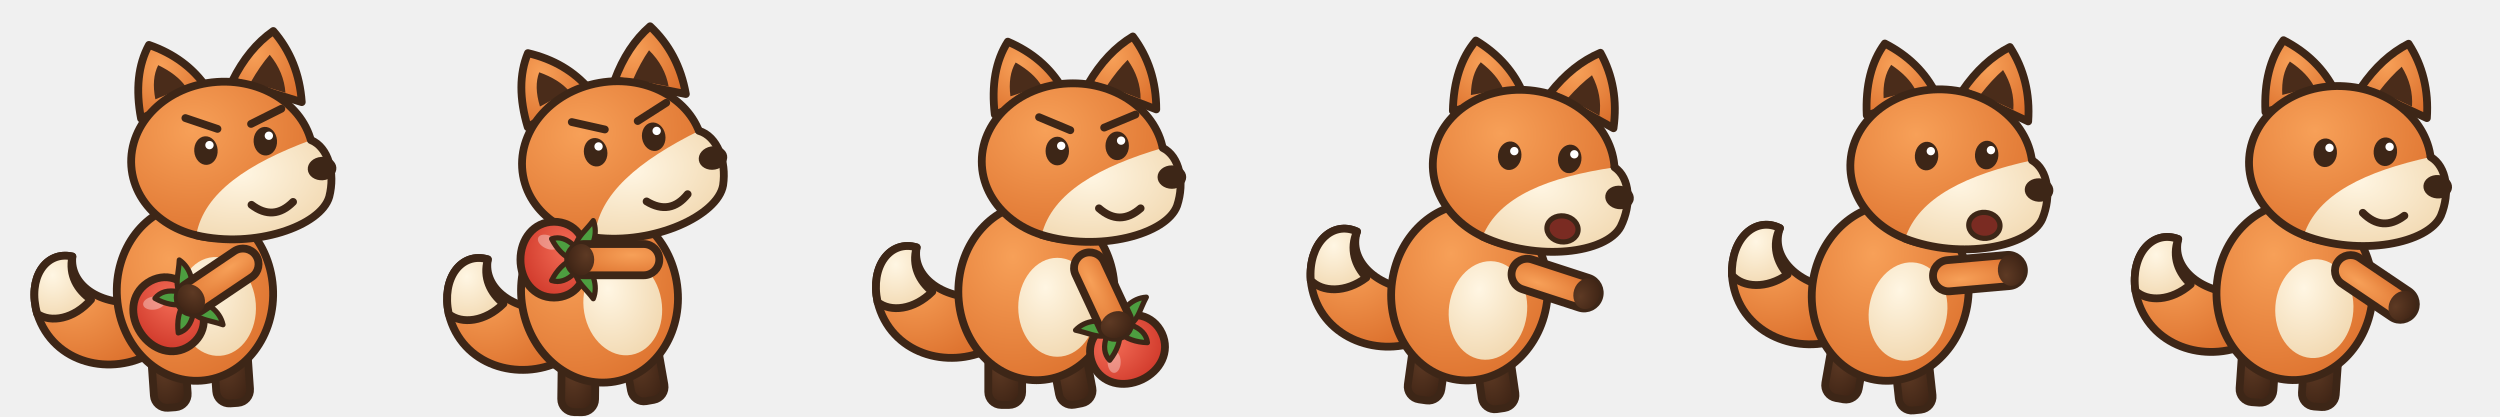
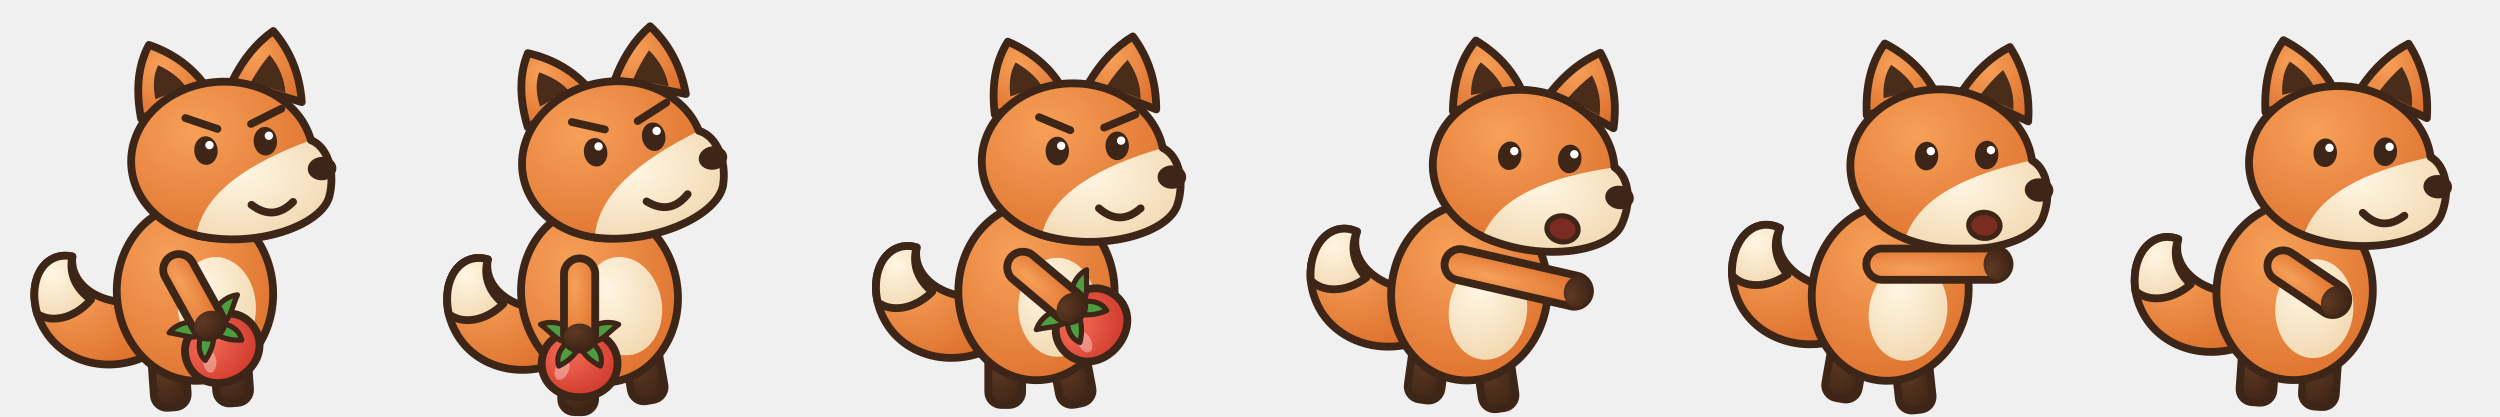
<svg xmlns="http://www.w3.org/2000/svg" width="960" height="160" viewBox="0 0 960 160">
  <defs>
    <radialGradient id="fur" cx="0.35" cy="0.3" r="0.9">
      <stop offset="0" stop-color="#F7A058" />
      <stop offset="1" stop-color="#D96B28" />
    </radialGradient>
    <radialGradient id="cream" cx="0.35" cy="0.3" r="0.9">
      <stop offset="0" stop-color="#FFF6E3" />
      <stop offset="1" stop-color="#EFD3A8" />
    </radialGradient>
    <radialGradient id="dark" cx="0.35" cy="0.3" r="0.9">
      <stop offset="0" stop-color="#5E3A24" />
      <stop offset="1" stop-color="#3A2113" />
    </radialGradient>
    <radialGradient id="tomato" cx="0.35" cy="0.3" r="0.9">
      <stop offset="0" stop-color="#F26B55" />
      <stop offset="1" stop-color="#C92F22" />
    </radialGradient>
  </defs>
  <g transform="translate(0 0)">
    <g transform="translate(0 -0.0) rotate(-4.0 80.0 157.0)" stroke="#3D2617" stroke-width="3" stroke-linejoin="round" stroke-linecap="round">
      <g transform="rotate(0.0 56 128)">
        <path d="M60 134 C44 142 22 136 17 116 C14 102 22 92 32 95 C30 106 42 116 60 114 Z" fill="url(#fur)" />
        <path d="M17 116 C14 102 22 92 32 95 C30 102 33 108 38 112 C31 119 22 120 17 116 Z" fill="url(#cream)" />
      </g>
      <g transform="translate(0 -0.0) rotate(-0.0 66.0 134.0)">
        <rect x="59.5" y="134.0" width="13" height="21.5" rx="5" fill="url(#dark)" />
      </g>
      <g transform="translate(0 -0.0) rotate(-0.0 90.0 134.0)">
        <rect x="83.5" y="134.0" width="13" height="21.5" rx="5" fill="url(#dark)" />
      </g>
-       <g transform="rotate(10.0 64.0 102.0)">
-         <rect x="58.0" y="97.0" width="12" height="35.0" rx="6" fill="url(#fur)" />
-         <ellipse cx="64.0" cy="127.0" rx="6" ry="5" fill="url(#dark)" stroke="none" />
+       <g transform="rotate(10.0 100.0 102.0)">
+         <rect x="94.0" y="97.0" width="12" height="35.0" rx="6" fill="url(#fur)" />
+         <ellipse cx="100.0" cy="127.0" rx="6" ry="5" fill="url(#dark)" stroke="none" />
      </g>
      <ellipse cx="78" cy="112.0" rx="30.0" ry="34.0" fill="url(#fur)" />
      <ellipse cx="86" cy="118.0" rx="15" ry="19.0" fill="url(#cream)" stroke="none" />
      <g transform="translate(0 0.0) rotate(0.0 84 90)">
        <path d="M62 44 Q60 27 67 16 Q81 22 88 34 Z" fill="url(#fur)" />
        <path d="M68 37 Q67 29 70 24 Q77 28 80 33 Z" fill="#4A2C1A" stroke="none" />
        <path d="M98 32 Q105 20 115 14 Q124 26 124 42 Z" fill="url(#fur)" />
        <path d="M105 33 Q109 27 113 23 Q118 30 118 38 Z" fill="#4A2C1A" stroke="none" />
        <ellipse cx="92" cy="62" rx="35" ry="30" fill="url(#fur)" />
        <path d="M126.5 56.8 C133 60 135 70 132 79 C128 90 102 97 80 90.2 C84 74 102 64 126.5 56.8 Z" fill="url(#cream)" stroke="none" />
        <path d="M126.5 56.8 C133 60 135 70 132 79 C128 90 102 97 80 90.2" fill="none" />
        <ellipse cx="130" cy="68" rx="5.5" ry="4.5" fill="#3D2617" stroke="none" />
        <ellipse cx="86.0" cy="58.0" rx="4.5" ry="5.5" fill="#3D2617" stroke="none" />
        <circle cx="87.5" cy="56.0" r="1.6" fill="#FFFFFF" stroke="none" />
        <ellipse cx="109.0" cy="56.0" rx="4.5" ry="5.5" fill="#3D2617" stroke="none" />
        <circle cx="110.5" cy="54.0" r="1.6" fill="#FFFFFF" stroke="none" />
        <path d="M79 45 L91 50 M104 49 L116 44" fill="none" />
        <path d="M102 80 q8 7 16 0" fill="none" />
      </g>
-       <g transform="rotate(60.0 98.0 102.0)">
-         <g transform="translate(80.08 117.28) scale(0.56)" stroke-width="5.36">
+       <g transform="rotate(-25.0 72.0 102.0)">
+         <g transform="translate(54.08 117.28) scale(0.56)" stroke-width="5.36">
          <path d="M32 16 C46 12 58 22 58 36 C58 50 46 59 32 59 C18 59 6 50 6 36 C6 22 18 12 32 16 Z" fill="url(#tomato)" />
          <ellipse cx="20" cy="40" rx="4.5" ry="7.5" fill="#FFFFFF" fill-opacity="0.35" stroke="none" transform="rotate(25 20 40)" />
        </g>
-         <g transform="translate(66.0 109.36) scale(1.0)" stroke-width="2.0">
+         <g transform="translate(40.0 109.36) scale(1.0)" stroke-width="2.0">
          <path d="M32 18 C28 13 22 11 17 13 C21 16 23 19 27 20 C24 23 23 26 24 29 C28 27 31 24 32 21 C33 24 36 27 40 29 C41 26 40 23 37 20 C41 19 43 16 47 13 C42 11 36 13 32 18 Z" fill="#4D9E40" />
        </g>
-         <rect x="92.0" y="97.0" width="12" height="35.0" rx="6" fill="url(#fur)" />
-         <ellipse cx="98.0" cy="127.0" rx="6" ry="5" fill="url(#dark)" stroke="none" />
+         <rect x="66.0" y="97.0" width="12" height="35.0" rx="6" fill="url(#fur)" />
+         <ellipse cx="72.0" cy="127.0" rx="6" ry="5" fill="url(#dark)" stroke="none" />
      </g>
    </g>
  </g>
  <g transform="translate(160 0)">
    <g transform="translate(0 -0.0) rotate(-10.0 80.0 157.0)" stroke="#3D2617" stroke-width="3" stroke-linejoin="round" stroke-linecap="round">
      <g transform="rotate(10.0 56 128)">
        <path d="M60 134 C44 142 22 136 17 116 C14 102 22 92 32 95 C30 106 42 116 60 114 Z" fill="url(#fur)" />
        <path d="M17 116 C14 102 22 92 32 95 C30 102 33 108 38 112 C31 119 22 120 17 116 Z" fill="url(#cream)" />
      </g>
      <g transform="translate(0 -0.0) rotate(10.72 66.0 134.0)">
        <rect x="59.5" y="134.0" width="13" height="21.5" rx="5" fill="url(#dark)" />
      </g>
      <g transform="translate(0 -0.0) rotate(-0.0 90.0 134.0)">
        <rect x="83.5" y="134.0" width="13" height="21.5" rx="5" fill="url(#dark)" />
      </g>
-       <g transform="rotate(10.0 64.0 102.0)">
-         <rect x="58.0" y="97.0" width="12" height="35.0" rx="6" fill="url(#fur)" />
-         <ellipse cx="64.0" cy="127.0" rx="6" ry="5" fill="url(#dark)" stroke="none" />
+       <g transform="rotate(10.0 100.0 102.0)">
+         <rect x="94.0" y="97.0" width="12" height="35.0" rx="6" fill="url(#fur)" />
+         <ellipse cx="100.0" cy="127.0" rx="6" ry="5" fill="url(#dark)" stroke="none" />
      </g>
      <ellipse cx="78" cy="112.0" rx="30.0" ry="34.0" fill="url(#fur)" />
      <ellipse cx="86" cy="118.0" rx="15" ry="19.0" fill="url(#cream)" stroke="none" />
      <g transform="translate(0 0.0) rotate(0.0 84 90)">
        <path d="M62 44 Q60 27 67 16 Q81 22 88 34 Z" fill="url(#fur)" />
        <path d="M68 37 Q67 29 70 24 Q77 28 80 33 Z" fill="#4A2C1A" stroke="none" />
        <path d="M98 32 Q105 20 115 14 Q124 26 124 42 Z" fill="url(#fur)" />
        <path d="M105 33 Q109 27 113 23 Q118 30 118 38 Z" fill="#4A2C1A" stroke="none" />
        <ellipse cx="92" cy="62" rx="35" ry="30" fill="url(#fur)" />
        <path d="M126.5 56.8 C133 60 135 70 132 79 C128 90 102 97 80 90.2 C84 74 102 64 126.5 56.8 Z" fill="url(#cream)" stroke="none" />
        <path d="M126.5 56.8 C133 60 135 70 132 79 C128 90 102 97 80 90.2" fill="none" />
        <ellipse cx="130" cy="68" rx="5.5" ry="4.5" fill="#3D2617" stroke="none" />
        <ellipse cx="86.0" cy="58.0" rx="4.5" ry="5.5" fill="#3D2617" stroke="none" />
        <circle cx="87.5" cy="56.0" r="1.6" fill="#FFFFFF" stroke="none" />
        <ellipse cx="109.0" cy="56.0" rx="4.5" ry="5.5" fill="#3D2617" stroke="none" />
        <circle cx="110.5" cy="54.0" r="1.6" fill="#FFFFFF" stroke="none" />
        <path d="M79 45 L91 50 M104 49 L116 44" fill="none" />
        <path d="M102 80 q8 7 16 0" fill="none" />
      </g>
-       <g transform="rotate(100.0 98.0 102.0)">
-         <g transform="translate(80.08 117.28) scale(0.56)" stroke-width="5.36">
+       <g transform="rotate(10.0 72.0 102.0)">
+         <g transform="translate(54.08 117.28) scale(0.56)" stroke-width="5.36">
          <path d="M32 16 C46 12 58 22 58 36 C58 50 46 59 32 59 C18 59 6 50 6 36 C6 22 18 12 32 16 Z" fill="url(#tomato)" />
          <ellipse cx="20" cy="40" rx="4.5" ry="7.5" fill="#FFFFFF" fill-opacity="0.35" stroke="none" transform="rotate(25 20 40)" />
        </g>
-         <g transform="translate(66.0 109.36) scale(1.0)" stroke-width="2.0">
+         <g transform="translate(40.0 109.36) scale(1.0)" stroke-width="2.0">
          <path d="M32 18 C28 13 22 11 17 13 C21 16 23 19 27 20 C24 23 23 26 24 29 C28 27 31 24 32 21 C33 24 36 27 40 29 C41 26 40 23 37 20 C41 19 43 16 47 13 C42 11 36 13 32 18 Z" fill="#4D9E40" />
        </g>
-         <rect x="92.0" y="97.0" width="12" height="35.0" rx="6" fill="url(#fur)" />
-         <ellipse cx="98.0" cy="127.0" rx="6" ry="5" fill="url(#dark)" stroke="none" />
+         <rect x="66.0" y="97.0" width="12" height="35.0" rx="6" fill="url(#fur)" />
+         <ellipse cx="72.0" cy="127.0" rx="6" ry="5" fill="url(#dark)" stroke="none" />
      </g>
    </g>
  </g>
  <g transform="translate(320 0)">
    <g transform="translate(0 -0.0) rotate(0.0 80.0 157.0)" stroke="#3D2617" stroke-width="3" stroke-linejoin="round" stroke-linecap="round">
      <g transform="rotate(0.0 56 128)">
        <path d="M60 134 C44 142 22 136 17 116 C14 102 22 92 32 95 C30 106 42 116 60 114 Z" fill="url(#fur)" />
        <path d="M17 116 C14 102 22 92 32 95 C30 102 33 108 38 112 C31 119 22 120 17 116 Z" fill="url(#cream)" />
      </g>
      <g transform="translate(0 -0.0) rotate(-0.0 66.0 134.0)">
        <rect x="59.5" y="134.0" width="13" height="21.5" rx="5" fill="url(#dark)" />
      </g>
      <g transform="translate(0 -0.0) rotate(-10.72 90.0 134.0)">
        <rect x="83.5" y="134.0" width="13" height="21.5" rx="5" fill="url(#dark)" />
      </g>
-       <g transform="rotate(10.0 64.0 102.0)">
-         <rect x="58.0" y="97.0" width="12" height="35.0" rx="6" fill="url(#fur)" />
-         <ellipse cx="64.0" cy="127.0" rx="6" ry="5" fill="url(#dark)" stroke="none" />
+       <g transform="rotate(10.0 100.0 102.0)">
+         <rect x="94.0" y="97.0" width="12" height="35.0" rx="6" fill="url(#fur)" />
+         <ellipse cx="100.0" cy="127.0" rx="6" ry="5" fill="url(#dark)" stroke="none" />
      </g>
      <ellipse cx="78" cy="112.0" rx="30.0" ry="34.0" fill="url(#fur)" />
      <ellipse cx="86" cy="118.0" rx="15" ry="19.0" fill="url(#cream)" stroke="none" />
      <g transform="translate(0 0.0) rotate(0.0 84 90)">
        <path d="M62 44 Q60 27 67 16 Q81 22 88 34 Z" fill="url(#fur)" />
        <path d="M68 37 Q67 29 70 24 Q77 28 80 33 Z" fill="#4A2C1A" stroke="none" />
        <path d="M98 32 Q105 20 115 14 Q124 26 124 42 Z" fill="url(#fur)" />
        <path d="M105 33 Q109 27 113 23 Q118 30 118 38 Z" fill="#4A2C1A" stroke="none" />
        <ellipse cx="92" cy="62" rx="35" ry="30" fill="url(#fur)" />
        <path d="M126.5 56.8 C133 60 135 70 132 79 C128 90 102 97 80 90.2 C84 74 102 64 126.5 56.8 Z" fill="url(#cream)" stroke="none" />
        <path d="M126.5 56.8 C133 60 135 70 132 79 C128 90 102 97 80 90.2" fill="none" />
        <ellipse cx="130" cy="68" rx="5.5" ry="4.5" fill="#3D2617" stroke="none" />
        <ellipse cx="86.0" cy="58.0" rx="4.5" ry="5.5" fill="#3D2617" stroke="none" />
        <circle cx="87.5" cy="56.0" r="1.6" fill="#FFFFFF" stroke="none" />
        <ellipse cx="109.0" cy="56.0" rx="4.5" ry="5.5" fill="#3D2617" stroke="none" />
        <circle cx="110.5" cy="54.0" r="1.6" fill="#FFFFFF" stroke="none" />
        <path d="M79 45 L91 50 M104 49 L116 44" fill="none" />
        <path d="M102 80 q8 7 16 0" fill="none" />
      </g>
-       <g transform="rotate(-25.0 98.0 102.0)">
-         <g transform="translate(80.08 117.28) scale(0.56)" stroke-width="5.36">
+       <g transform="rotate(-50.0 72.0 102.0)">
+         <g transform="translate(54.08 117.28) scale(0.56)" stroke-width="5.36">
          <path d="M32 16 C46 12 58 22 58 36 C58 50 46 59 32 59 C18 59 6 50 6 36 C6 22 18 12 32 16 Z" fill="url(#tomato)" />
          <ellipse cx="20" cy="40" rx="4.5" ry="7.5" fill="#FFFFFF" fill-opacity="0.35" stroke="none" transform="rotate(25 20 40)" />
        </g>
-         <g transform="translate(66.0 109.36) scale(1.0)" stroke-width="2.0">
+         <g transform="translate(40.0 109.36) scale(1.0)" stroke-width="2.0">
          <path d="M32 18 C28 13 22 11 17 13 C21 16 23 19 27 20 C24 23 23 26 24 29 C28 27 31 24 32 21 C33 24 36 27 40 29 C41 26 40 23 37 20 C41 19 43 16 47 13 C42 11 36 13 32 18 Z" fill="#4D9E40" />
        </g>
-         <rect x="92.0" y="97.0" width="12" height="35.0" rx="6" fill="url(#fur)" />
-         <ellipse cx="98.0" cy="127.0" rx="6" ry="5" fill="url(#dark)" stroke="none" />
+         <rect x="66.0" y="97.0" width="12" height="35.0" rx="6" fill="url(#fur)" />
+         <ellipse cx="72.0" cy="127.0" rx="6" ry="5" fill="url(#dark)" stroke="none" />
      </g>
    </g>
  </g>
  <g transform="translate(480 0)">
    <g transform="translate(0 -0.0) rotate(8.0 80.0 157.0)" stroke="#3D2617" stroke-width="3" stroke-linejoin="round" stroke-linecap="round">
      <g transform="rotate(0.0 56 128)">
        <path d="M60 134 C44 142 22 136 17 116 C14 102 22 92 32 95 C30 106 42 116 60 114 Z" fill="url(#fur)" />
        <path d="M17 116 C14 102 22 92 32 95 C30 102 33 108 38 112 C31 119 22 120 17 116 Z" fill="url(#cream)" />
      </g>
      <g transform="translate(0 -0.0) rotate(-0.0 66.0 134.0)">
        <rect x="59.5" y="134.0" width="13" height="21.5" rx="5" fill="url(#dark)" />
      </g>
      <g transform="translate(0 -0.0) rotate(-16.2 90.0 134.0)">
        <rect x="83.5" y="134.0" width="13" height="21.5" rx="5" fill="url(#dark)" />
      </g>
-       <g transform="rotate(10.0 64.0 102.0)">
-         <rect x="58.0" y="97.0" width="12" height="35.0" rx="6" fill="url(#fur)" />
-         <ellipse cx="64.0" cy="127.0" rx="6" ry="5" fill="url(#dark)" stroke="none" />
+       <g transform="rotate(10.0 100.0 102.0)">
+         <rect x="94.0" y="97.0" width="12" height="35.0" rx="6" fill="url(#fur)" />
+         <ellipse cx="100.0" cy="127.0" rx="6" ry="5" fill="url(#dark)" stroke="none" />
      </g>
      <ellipse cx="78" cy="112.0" rx="30.0" ry="34.0" fill="url(#fur)" />
      <ellipse cx="86" cy="118.0" rx="15" ry="19.0" fill="url(#cream)" stroke="none" />
      <g transform="translate(0 0.0) rotate(0.0 84 90)">
        <path d="M62 44 Q60 27 67 16 Q81 22 88 34 Z" fill="url(#fur)" />
        <path d="M68 37 Q67 29 70 24 Q77 28 80 33 Z" fill="#4A2C1A" stroke="none" />
        <path d="M98 32 Q105 20 115 14 Q124 26 124 42 Z" fill="url(#fur)" />
        <path d="M105 33 Q109 27 113 23 Q118 30 118 38 Z" fill="#4A2C1A" stroke="none" />
        <ellipse cx="92" cy="62" rx="35" ry="30" fill="url(#fur)" />
        <path d="M126.5 56.8 C133 60 135 70 132 79 C128 90 102 97 80 90.2 C84 74 102 64 126.5 56.8 Z" fill="url(#cream)" stroke="none" />
        <path d="M126.5 56.8 C133 60 135 70 132 79 C128 90 102 97 80 90.2" fill="none" />
        <ellipse cx="130" cy="68" rx="5.5" ry="4.5" fill="#3D2617" stroke="none" />
        <ellipse cx="86.0" cy="58.0" rx="4.5" ry="5.5" fill="#3D2617" stroke="none" />
        <circle cx="87.5" cy="56.0" r="1.6" fill="#FFFFFF" stroke="none" />
        <ellipse cx="109.0" cy="56.0" rx="4.5" ry="5.5" fill="#3D2617" stroke="none" />
        <circle cx="110.5" cy="54.0" r="1.6" fill="#FFFFFF" stroke="none" />
        <ellipse cx="110" cy="83" rx="6" ry="5" fill="#7A2B22" stroke-width="2" />
      </g>
-       <g transform="rotate(-80.0 98.0 102.0)">
-         <rect x="92.0" y="97.0" width="12" height="35.0" rx="6" fill="url(#fur)" />
-         <ellipse cx="98.0" cy="127.0" rx="6" ry="5" fill="url(#dark)" stroke="none" />
+       <g transform="rotate(-85.0 72.0 102.0)">
+         <rect x="66.0" y="97.0" width="12" height="57.0" rx="6" fill="url(#fur)" />
+         <ellipse cx="72.0" cy="149.0" rx="6" ry="5" fill="url(#dark)" stroke="none" />
      </g>
    </g>
  </g>
  <g transform="translate(640 0)">
    <g transform="translate(0 -0.0) rotate(10.0 80.0 157.0)" stroke="#3D2617" stroke-width="3" stroke-linejoin="round" stroke-linecap="round">
      <g transform="rotate(0.0 56 128)">
        <path d="M60 134 C44 142 22 136 17 116 C14 102 22 92 32 95 C30 106 42 116 60 114 Z" fill="url(#fur)" />
        <path d="M17 116 C14 102 22 92 32 95 C30 102 33 108 38 112 C31 119 22 120 17 116 Z" fill="url(#cream)" />
      </g>
      <g transform="translate(0 -0.0) rotate(-0.0 66.0 134.0)">
        <rect x="59.5" y="134.0" width="13" height="21.5" rx="5" fill="url(#dark)" />
      </g>
      <g transform="translate(0 -0.0) rotate(-16.2 90.0 134.0)">
        <rect x="83.5" y="134.0" width="13" height="21.5" rx="5" fill="url(#dark)" />
      </g>
-       <g transform="rotate(10.0 64.0 102.0)">
-         <rect x="58.0" y="97.0" width="12" height="35.0" rx="6" fill="url(#fur)" />
-         <ellipse cx="64.0" cy="127.0" rx="6" ry="5" fill="url(#dark)" stroke="none" />
+       <g transform="rotate(10.0 100.0 102.0)">
+         <rect x="94.0" y="97.0" width="12" height="35.0" rx="6" fill="url(#fur)" />
+         <ellipse cx="100.0" cy="127.0" rx="6" ry="5" fill="url(#dark)" stroke="none" />
      </g>
      <ellipse cx="78" cy="112.0" rx="30.0" ry="34.0" fill="url(#fur)" />
      <ellipse cx="86" cy="118.0" rx="15" ry="19.0" fill="url(#cream)" stroke="none" />
      <g transform="translate(0 0.0) rotate(-6.0 84 90)">
        <path d="M62 44 Q60 27 67 16 Q81 22 88 34 Z" fill="url(#fur)" />
        <path d="M68 37 Q67 29 70 24 Q77 28 80 33 Z" fill="#4A2C1A" stroke="none" />
        <path d="M98 32 Q105 20 115 14 Q124 26 124 42 Z" fill="url(#fur)" />
        <path d="M105 33 Q109 27 113 23 Q118 30 118 38 Z" fill="#4A2C1A" stroke="none" />
        <ellipse cx="92" cy="62" rx="35" ry="30" fill="url(#fur)" />
        <path d="M126.5 56.8 C133 60 135 70 132 79 C128 90 102 97 80 90.2 C84 74 102 64 126.5 56.8 Z" fill="url(#cream)" stroke="none" />
        <path d="M126.5 56.8 C133 60 135 70 132 79 C128 90 102 97 80 90.2" fill="none" />
        <ellipse cx="130" cy="68" rx="5.5" ry="4.5" fill="#3D2617" stroke="none" />
        <ellipse cx="86.0" cy="58.0" rx="4.5" ry="5.5" fill="#3D2617" stroke="none" />
        <circle cx="87.5" cy="56.0" r="1.6" fill="#FFFFFF" stroke="none" />
        <ellipse cx="109.0" cy="56.0" rx="4.5" ry="5.5" fill="#3D2617" stroke="none" />
        <circle cx="110.5" cy="54.0" r="1.6" fill="#FFFFFF" stroke="none" />
        <ellipse cx="110" cy="83" rx="6" ry="5" fill="#7A2B22" stroke-width="2" />
      </g>
-       <g transform="rotate(-105.0 98.0 102.0)">
-         <rect x="92.0" y="97.0" width="12" height="35.0" rx="6" fill="url(#fur)" />
-         <ellipse cx="98.0" cy="127.0" rx="6" ry="5" fill="url(#dark)" stroke="none" />
+       <g transform="rotate(-100.0 72.0 102.0)">
+         <rect x="66.0" y="97.0" width="12" height="55.0" rx="6" fill="url(#fur)" />
+         <ellipse cx="72.0" cy="147.0" rx="6" ry="5" fill="url(#dark)" stroke="none" />
      </g>
    </g>
  </g>
  <g transform="translate(800 0)">
    <g transform="translate(0 -0.0) rotate(4.0 80.0 157.0)" stroke="#3D2617" stroke-width="3" stroke-linejoin="round" stroke-linecap="round">
      <g transform="rotate(0.0 56 128)">
        <path d="M60 134 C44 142 22 136 17 116 C14 102 22 92 32 95 C30 106 42 116 60 114 Z" fill="url(#fur)" />
        <path d="M17 116 C14 102 22 92 32 95 C30 102 33 108 38 112 C31 119 22 120 17 116 Z" fill="url(#cream)" />
      </g>
      <g transform="translate(0 -0.0) rotate(-0.0 66.0 134.0)">
        <rect x="59.5" y="134.0" width="13" height="21.5" rx="5" fill="url(#dark)" />
      </g>
      <g transform="translate(0 -0.0) rotate(-0.0 90.0 134.0)">
        <rect x="83.5" y="134.0" width="13" height="21.5" rx="5" fill="url(#dark)" />
      </g>
-       <g transform="rotate(10.0 64.0 102.0)">
-         <rect x="58.0" y="97.0" width="12" height="35.0" rx="6" fill="url(#fur)" />
-         <ellipse cx="64.0" cy="127.0" rx="6" ry="5" fill="url(#dark)" stroke="none" />
-       </g>
-       <ellipse cx="78" cy="112.0" rx="30.0" ry="34.0" fill="url(#fur)" />
-       <ellipse cx="86" cy="118.0" rx="15" ry="19.0" fill="url(#cream)" stroke="none" />
-       <g transform="translate(0 0.0) rotate(0.0 84 90)">
-         <path d="M62 44 Q60 27 67 16 Q81 22 88 34 Z" fill="url(#fur)" />
-         <path d="M68 37 Q67 29 70 24 Q77 28 80 33 Z" fill="#4A2C1A" stroke="none" />
-         <path d="M98 32 Q105 20 115 14 Q124 26 124 42 Z" fill="url(#fur)" />
-         <path d="M105 33 Q109 27 113 23 Q118 30 118 38 Z" fill="#4A2C1A" stroke="none" />
-         <ellipse cx="92" cy="62" rx="35" ry="30" fill="url(#fur)" />
-         <path d="M126.5 56.8 C133 60 135 70 132 79 C128 90 102 97 80 90.2 C84 74 102 64 126.5 56.8 Z" fill="url(#cream)" stroke="none" />
-         <path d="M126.5 56.8 C133 60 135 70 132 79 C128 90 102 97 80 90.2" fill="none" />
-         <ellipse cx="130" cy="68" rx="5.5" ry="4.5" fill="#3D2617" stroke="none" />
-         <ellipse cx="86.0" cy="58.0" rx="4.5" ry="5.5" fill="#3D2617" stroke="none" />
-         <circle cx="87.5" cy="56.0" r="1.6" fill="#FFFFFF" stroke="none" />
-         <ellipse cx="109.0" cy="56.0" rx="4.5" ry="5.5" fill="#3D2617" stroke="none" />
-         <circle cx="110.5" cy="54.0" r="1.6" fill="#FFFFFF" stroke="none" />
-         <path d="M102 80 q8 7 16 0" fill="none" />
-       </g>
-       <g transform="rotate(-60.0 98.0 102.0)">
-         <rect x="92.0" y="97.0" width="12" height="35.0" rx="6" fill="url(#fur)" />
-         <ellipse cx="98.0" cy="127.0" rx="6" ry="5" fill="url(#dark)" stroke="none" />
+       <g transform="rotate(10.0 100.0 102.0)">
+         <rect x="94.0" y="97.0" width="12" height="35.0" rx="6" fill="url(#fur)" />
+         <ellipse cx="100.0" cy="127.0" rx="6" ry="5" fill="url(#dark)" stroke="none" />
+       </g>
+       <ellipse cx="78" cy="112.0" rx="30.0" ry="34.0" fill="url(#fur)" />
+       <ellipse cx="86" cy="118.0" rx="15" ry="19.0" fill="url(#cream)" stroke="none" />
+       <g transform="translate(0 0.0) rotate(0.0 84 90)">
+         <path d="M62 44 Q60 27 67 16 Q81 22 88 34 Z" fill="url(#fur)" />
+         <path d="M68 37 Q67 29 70 24 Q77 28 80 33 Z" fill="#4A2C1A" stroke="none" />
+         <path d="M98 32 Q105 20 115 14 Q124 26 124 42 Z" fill="url(#fur)" />
+         <path d="M105 33 Q109 27 113 23 Q118 30 118 38 Z" fill="#4A2C1A" stroke="none" />
+         <ellipse cx="92" cy="62" rx="35" ry="30" fill="url(#fur)" />
+         <path d="M126.5 56.8 C133 60 135 70 132 79 C128 90 102 97 80 90.2 C84 74 102 64 126.5 56.8 Z" fill="url(#cream)" stroke="none" />
+         <path d="M126.5 56.8 C133 60 135 70 132 79 C128 90 102 97 80 90.2" fill="none" />
+         <ellipse cx="130" cy="68" rx="5.5" ry="4.5" fill="#3D2617" stroke="none" />
+         <ellipse cx="86.0" cy="58.0" rx="4.5" ry="5.5" fill="#3D2617" stroke="none" />
+         <circle cx="87.5" cy="56.0" r="1.6" fill="#FFFFFF" stroke="none" />
+         <ellipse cx="109.0" cy="56.0" rx="4.5" ry="5.5" fill="#3D2617" stroke="none" />
+         <circle cx="110.5" cy="54.0" r="1.6" fill="#FFFFFF" stroke="none" />
+         <path d="M102 80 q8 7 16 0" fill="none" />
+       </g>
+       <g transform="rotate(-60.0 72.0 102.0)">
+         <rect x="66.0" y="97.0" width="12" height="35.0" rx="6" fill="url(#fur)" />
+         <ellipse cx="72.0" cy="127.0" rx="6" ry="5" fill="url(#dark)" stroke="none" />
      </g>
    </g>
  </g>
</svg>
